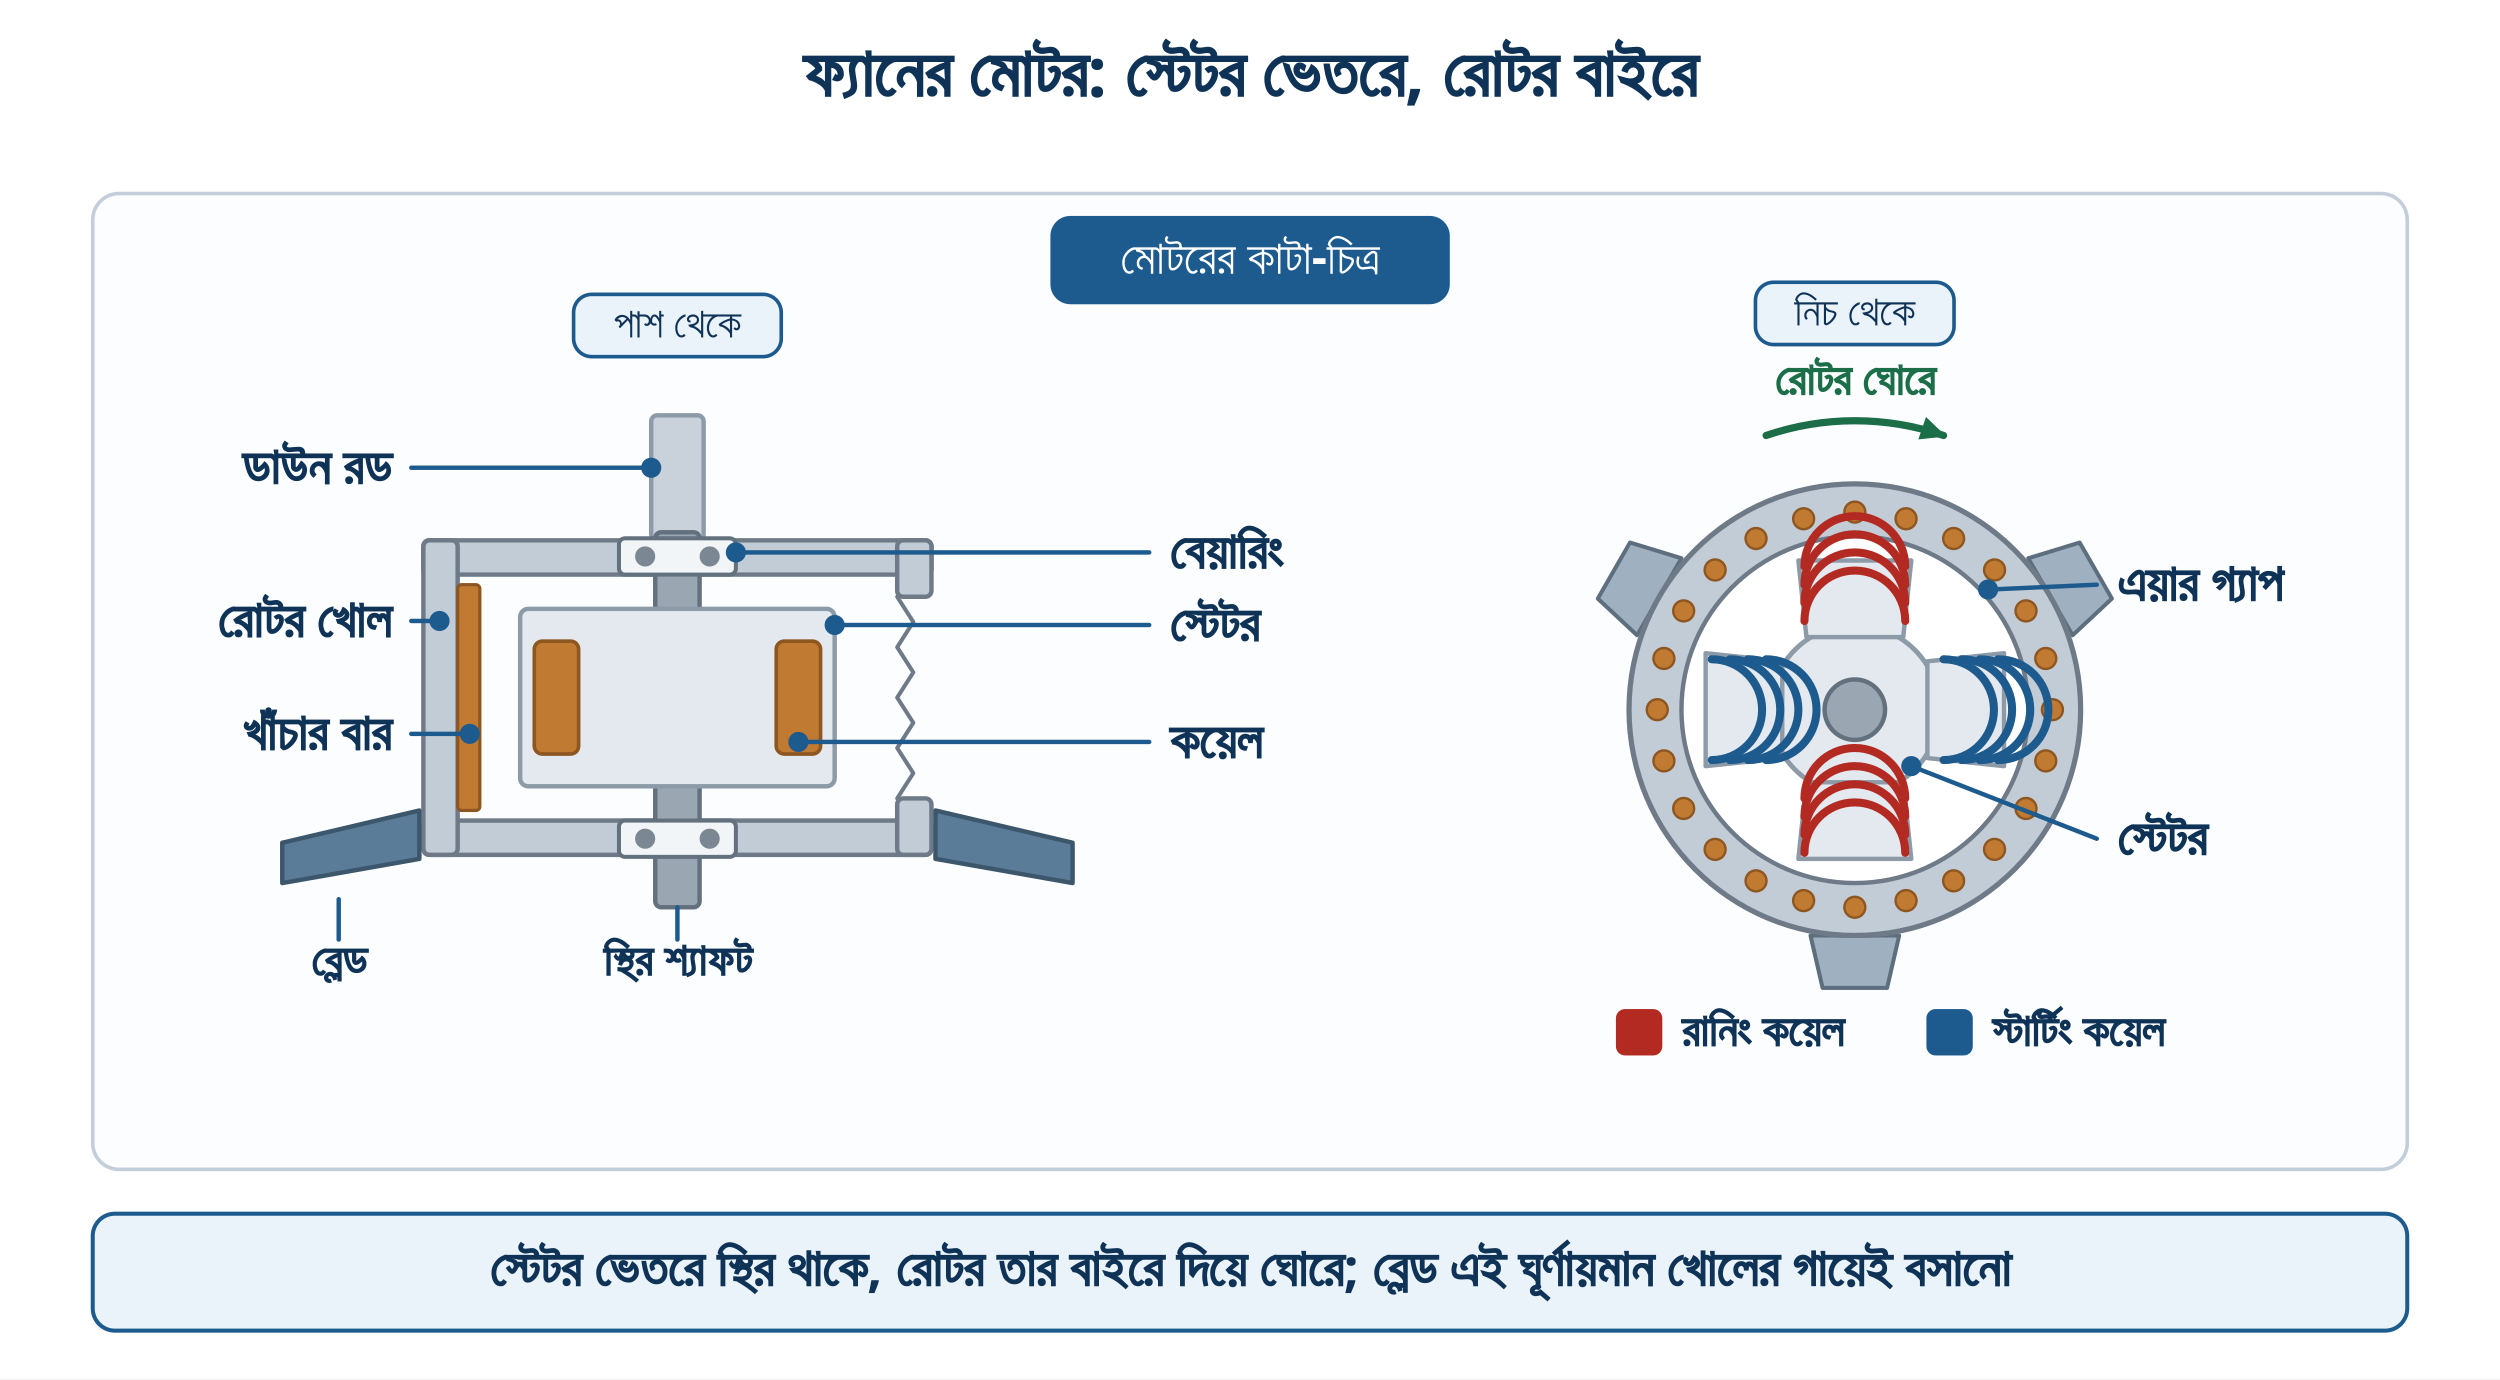
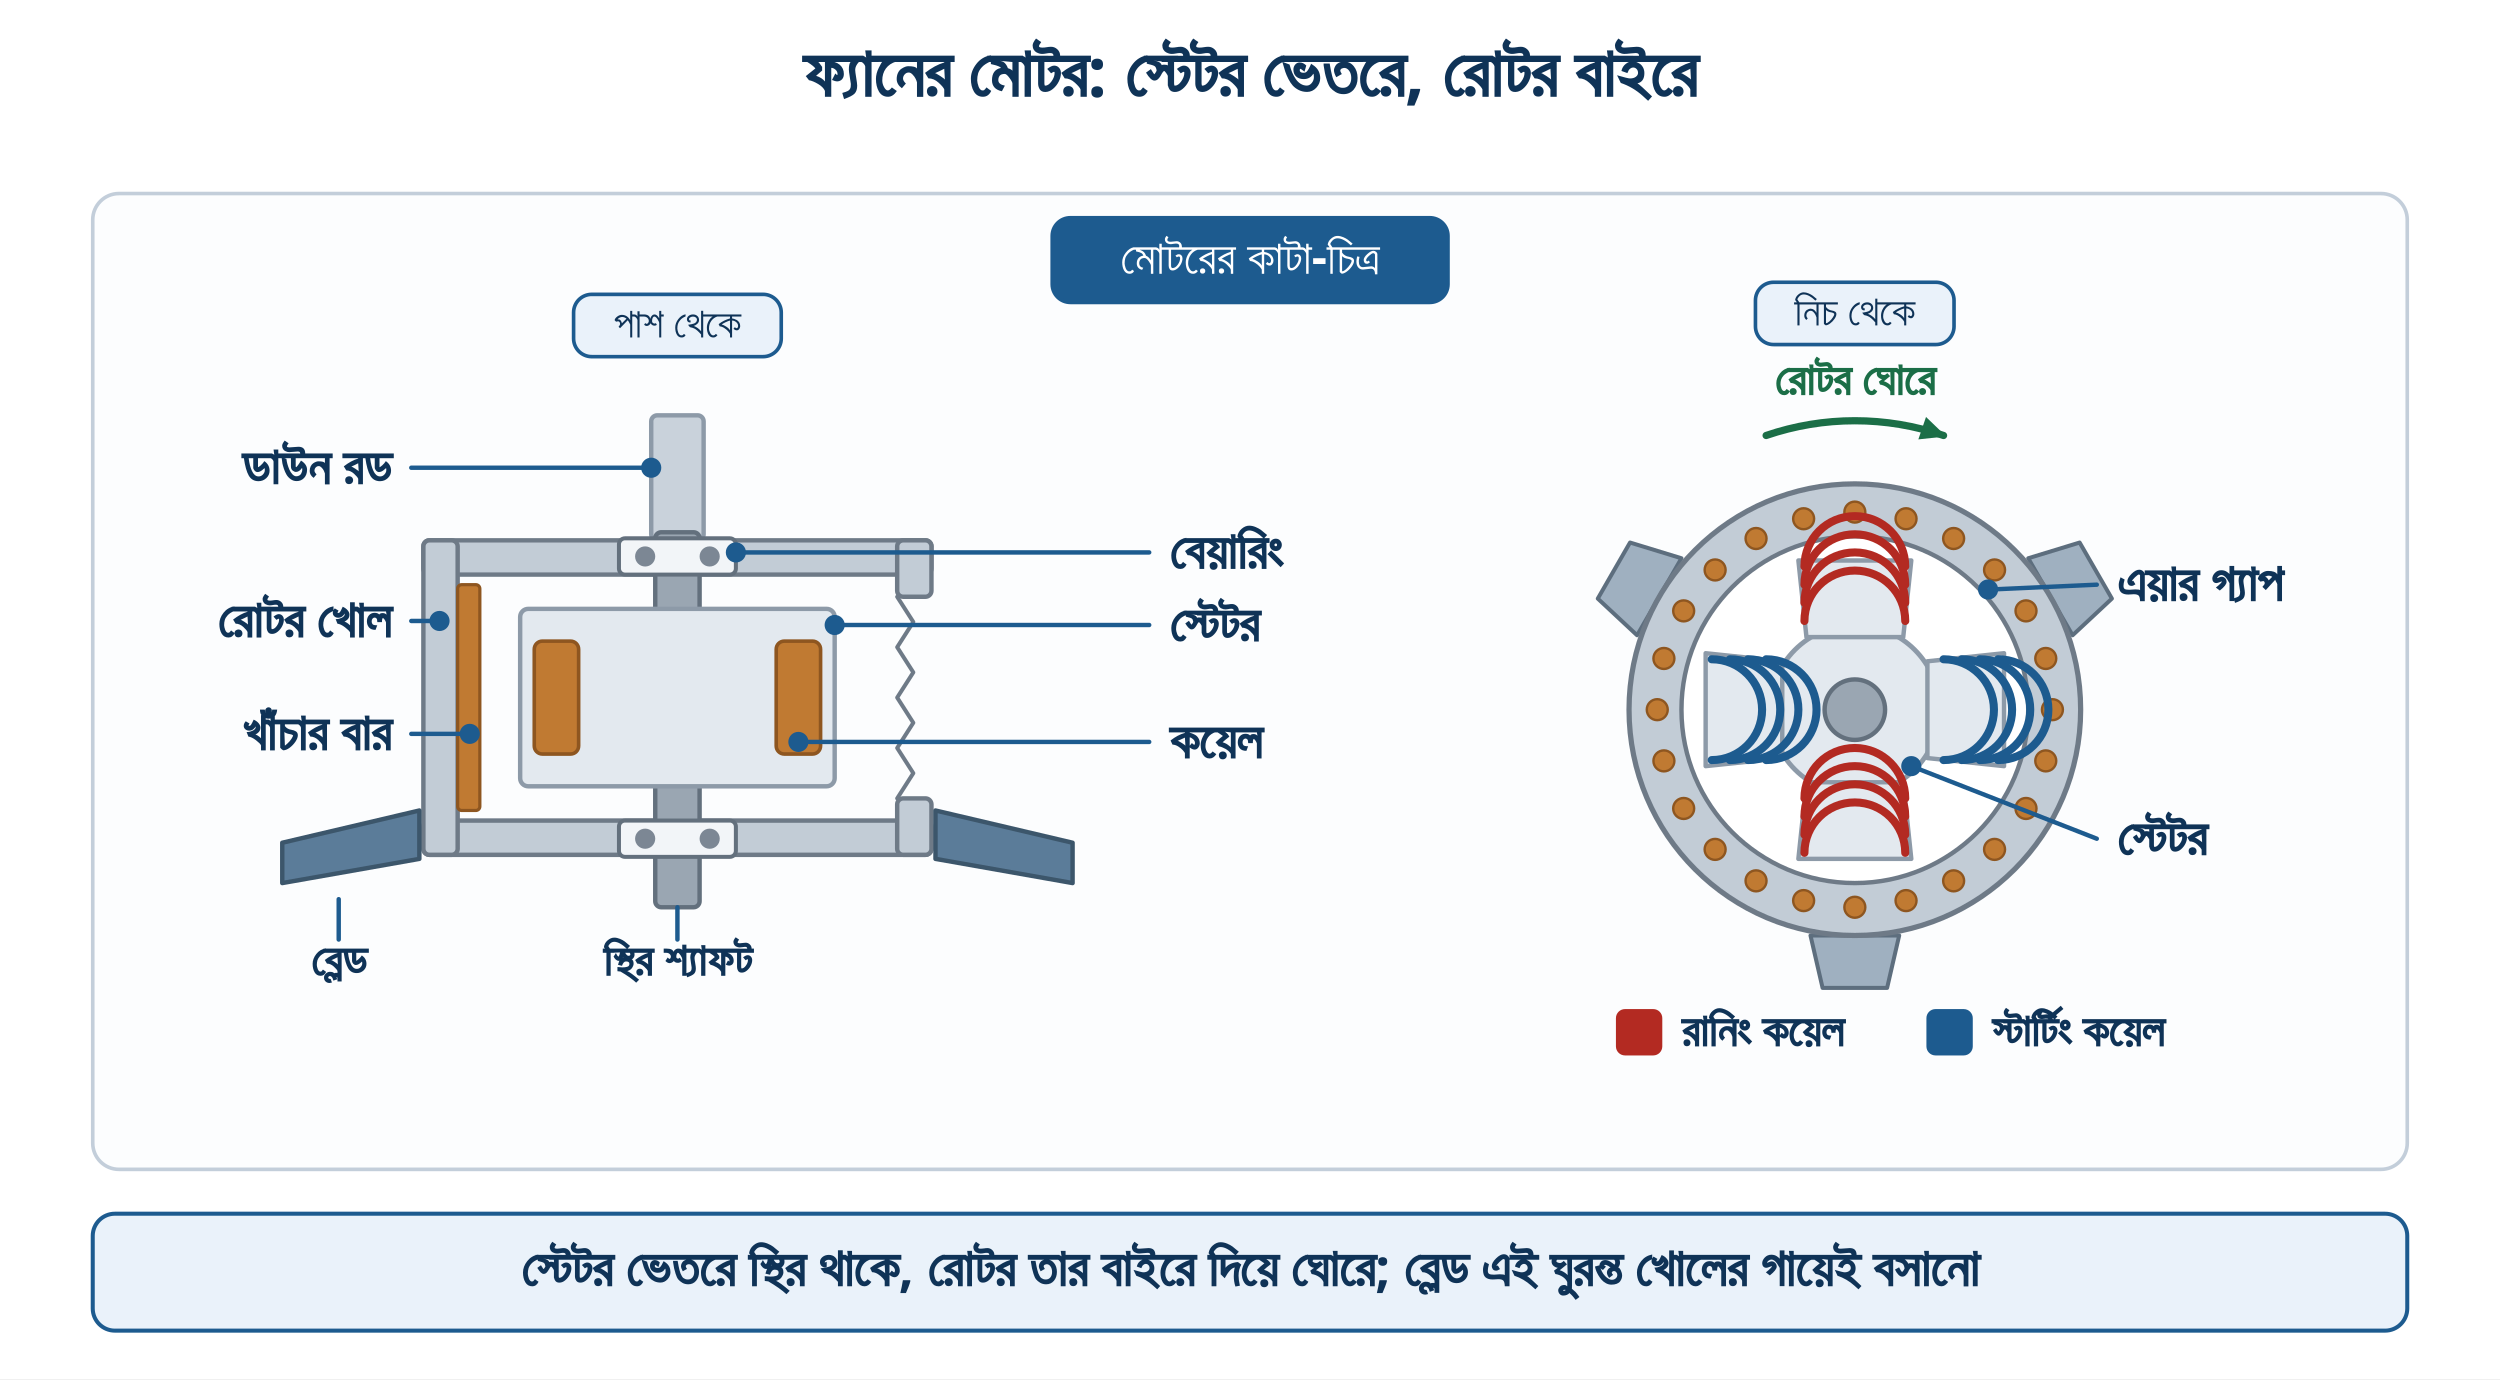
<svg xmlns="http://www.w3.org/2000/svg" width="1240" height="684" viewBox="0 0 1240 684">
  <defs>
    <marker id="rot12" viewBox="0 0 10 10" refX="8.5" refY="5" markerUnits="userSpaceOnUse" markerWidth="14" markerHeight="14" orient="auto-start-reverse">
      <path d="M 0.5 0.8 L 9.5 5 L 0.5 9.2 z" fill="#1B6E47" />
    </marker>
  </defs>
  <rect width="1240" height="684" fill="#FFFFFF" />
  <text x="620.0" y="48.0" font-family="Kalpurush" font-size="34" font-weight="700" fill="#0F3357" text-anchor="middle">ফ্যানের মোটর: স্টেটর ভেতরে, রোটর বাইরে</text>
  <rect x="46.0" y="96.0" width="1148.0" height="484.0" rx="13" fill="#FCFDFE" stroke="#C3CEDA" stroke-width="1.8" />
  <rect x="521.9" y="108.0" width="196.3" height="42.0" rx="9" fill="#1D5B8F" stroke="#1D5B8F" stroke-width="1.8" />
  <text x="620.0" y="135.8" font-family="Kalpurush" font-size="23.5" font-weight="600" fill="#FFFFFF" text-anchor="middle">মোটরের কাটা-চিত্র</text>
  <rect x="284.5" y="146.0" width="103.0" height="30.9" rx="9" fill="#EAF2FA" stroke="#1D5B8F" stroke-width="1.8" />
  <text x="336.0" y="167.4" font-family="Kalpurush" font-size="20.5" font-weight="600" fill="#0F3357" text-anchor="middle">পাশ থেকে</text>
  <rect x="323.0" y="206.0" width="26.0" height="62.0" rx="3" fill="#C9D2DB" stroke="#8D9AA8" stroke-width="2.2" />
  <rect x="210.0" y="268.0" width="252.0" height="17.0" rx="3" fill="#C2CCD6" stroke="#6E7A87" stroke-width="2.2" />
  <rect x="210.0" y="407.0" width="252.0" height="17.0" rx="3" fill="#C2CCD6" stroke="#6E7A87" stroke-width="2.2" />
  <rect x="210.0" y="268.0" width="17.0" height="156.0" rx="3" fill="#C2CCD6" stroke="#6E7A87" stroke-width="2.2" />
  <rect x="445.0" y="268.0" width="17.0" height="28.0" rx="3" fill="#C2CCD6" stroke="#6E7A87" stroke-width="2.2" />
  <rect x="445.0" y="396.0" width="17.0" height="28.0" rx="3" fill="#C2CCD6" stroke="#6E7A87" stroke-width="2.2" />
  <path d="M 445 296 l 8 12.5 l -8 12.5 l 8 12.5 l -8 12.5 l 8 12.5 l -8 12.5 l 8 12.5 l -8 12.5" fill="none" stroke="#6E7A87" stroke-width="2" stroke-linecap="round" stroke-linejoin="round" />
  <rect x="227.0" y="290.0" width="11.0" height="112.0" rx="2" fill="#C07A32" stroke="#8E5620" stroke-width="1.6" />
  <rect x="325.0" y="264.0" width="22.0" height="186.0" rx="3" fill="#9AA6B2" stroke="#63707D" stroke-width="2.2" />
  <rect x="258.0" y="302.0" width="156.0" height="88.0" rx="4" fill="#E3E9EF" stroke="#8D9AA8" stroke-width="2.2" />
  <rect x="265.0" y="318.0" width="22.0" height="56.0" rx="4" fill="#C07A32" stroke="#8E5620" stroke-width="1.8" />
  <rect x="385.0" y="318.0" width="22.0" height="56.0" rx="4" fill="#C07A32" stroke="#8E5620" stroke-width="1.8" />
  <rect x="307.0" y="267.0" width="58.0" height="18.0" rx="3" fill="#F2F5F8" stroke="#63707D" stroke-width="2" />
  <circle cx="320.0" cy="276.0" r="5.0" fill="#7C8794" stroke="none" stroke-width="2" />
  <circle cx="352.0" cy="276.0" r="5.0" fill="#7C8794" stroke="none" stroke-width="2" />
  <rect x="307.0" y="407.0" width="58.0" height="18.0" rx="3" fill="#F2F5F8" stroke="#63707D" stroke-width="2" />
  <circle cx="320.0" cy="416.0" r="5.0" fill="#7C8794" stroke="none" stroke-width="2" />
  <circle cx="352.0" cy="416.0" r="5.0" fill="#7C8794" stroke="none" stroke-width="2" />
  <polygon points="208.0,402.0 140.0,418.0 140.0,438.0 208.0,426.0" fill="#5B7C99" stroke="#3C566B" stroke-width="2.2" stroke-linejoin="round" />
  <polygon points="464.0,402.0 532.0,418.0 532.0,438.0 464.0,426.0" fill="#5B7C99" stroke="#3C566B" stroke-width="2.2" stroke-linejoin="round" />
  <text x="194.0" y="240.2" font-family="Kalpurush" font-size="25.5" font-weight="700" fill="#0F3357" text-anchor="end">ডাউন রড</text>
  <path d="M 204.0 232 L 323 232" fill="none" stroke="#1D5B8F" stroke-width="2.2" stroke-linecap="round" stroke-linejoin="round" />
  <circle cx="323.0" cy="232.0" r="5.0" fill="#1D5B8F" stroke="none" stroke-width="2" />
  <text x="194.0" y="316.2" font-family="Kalpurush" font-size="25.5" font-weight="700" fill="#0F3357" text-anchor="end">রোটর খোল</text>
  <path d="M 204.0 308 L 218 308" fill="none" stroke="#1D5B8F" stroke-width="2.2" stroke-linecap="round" stroke-linejoin="round" />
  <circle cx="218.0" cy="308.0" r="5.0" fill="#1D5B8F" stroke="none" stroke-width="2" />
  <text x="194.0" y="372.2" font-family="Kalpurush" font-size="25.5" font-weight="700" fill="#0F3357" text-anchor="end">খাঁচার বার</text>
  <path d="M 204.0 364 L 233 364" fill="none" stroke="#1D5B8F" stroke-width="2.2" stroke-linecap="round" stroke-linejoin="round" />
  <circle cx="233.0" cy="364.0" r="5.0" fill="#1D5B8F" stroke="none" stroke-width="2" />
  <text x="580.0" y="282.2" font-family="Kalpurush" font-size="25.5" font-weight="700" fill="#0F3357" text-anchor="start">বেয়ারিং</text>
  <path d="M 570 274 L 365 274" fill="none" stroke="#1D5B8F" stroke-width="2.2" stroke-linecap="round" stroke-linejoin="round" />
  <circle cx="365.0" cy="274.0" r="5.0" fill="#1D5B8F" stroke="none" stroke-width="2" />
  <text x="580.0" y="318.2" font-family="Kalpurush" font-size="25.5" font-weight="700" fill="#0F3357" text-anchor="start">স্টেটর</text>
  <path d="M 570 310 L 414 310" fill="none" stroke="#1D5B8F" stroke-width="2.2" stroke-linecap="round" stroke-linejoin="round" />
  <circle cx="414.0" cy="310.0" r="5.0" fill="#1D5B8F" stroke="none" stroke-width="2" />
  <text x="580.0" y="376.2" font-family="Kalpurush" font-size="25.5" font-weight="700" fill="#0F3357" text-anchor="start">কয়েল</text>
  <path d="M 570 368 L 396 368" fill="none" stroke="#1D5B8F" stroke-width="2.2" stroke-linecap="round" stroke-linejoin="round" />
  <circle cx="396.0" cy="368.0" r="5.0" fill="#1D5B8F" stroke="none" stroke-width="2" />
  <text x="336.0" y="484.0" font-family="Kalpurush" font-size="22.5" font-weight="700" fill="#0F3357" text-anchor="middle">স্থির শ্যাফট</text>
  <path d="M 336 466 L 336 450" fill="none" stroke="#1D5B8F" stroke-width="2.2" stroke-linecap="round" stroke-linejoin="round" />
  <text x="168.0" y="484.0" font-family="Kalpurush" font-size="22.5" font-weight="700" fill="#0F3357" text-anchor="middle">ব্লেড</text>
  <path d="M 168 466 L 168 446" fill="none" stroke="#1D5B8F" stroke-width="2.2" stroke-linecap="round" stroke-linejoin="round" />
  <rect x="870.7" y="140.0" width="98.5" height="30.9" rx="9" fill="#EAF2FA" stroke="#1D5B8F" stroke-width="1.8" />
  <text x="920.0" y="161.4" font-family="Kalpurush" font-size="20.5" font-weight="600" fill="#0F3357" text-anchor="middle">নিচ থেকে</text>
  <polygon points="898.0,464.0 942.0,464.0 936.0,490.0 904.0,490.0" fill="#9FB0C0" stroke="#5D6E7E" stroke-width="2" stroke-linejoin="round" />
  <polygon points="834.0,276.9 812.0,315.1 792.5,296.9 808.5,269.1" fill="#9FB0C0" stroke="#5D6E7E" stroke-width="2" stroke-linejoin="round" />
  <polygon points="1028.0,315.1 1006.0,276.9 1031.5,269.1 1047.5,296.9" fill="#9FB0C0" stroke="#5D6E7E" stroke-width="2" stroke-linejoin="round" />
  <circle cx="920.0" cy="352.0" r="112.0" fill="#C2CCD6" stroke="#6E7A87" stroke-width="2.6" />
  <circle cx="920.0" cy="352.0" r="86.0" fill="#FFFFFF" stroke="#6E7A87" stroke-width="2.2" />
  <circle cx="1018.0" cy="352.0" r="5.2" fill="#C07A32" stroke="#8E5620" stroke-width="1.2" />
  <circle cx="1014.7" cy="377.4" r="5.2" fill="#C07A32" stroke="#8E5620" stroke-width="1.2" />
  <circle cx="1004.9" cy="401.0" r="5.2" fill="#C07A32" stroke="#8E5620" stroke-width="1.2" />
  <circle cx="989.3" cy="421.3" r="5.2" fill="#C07A32" stroke="#8E5620" stroke-width="1.2" />
  <circle cx="969.0" cy="436.9" r="5.2" fill="#C07A32" stroke="#8E5620" stroke-width="1.2" />
  <circle cx="945.4" cy="446.7" r="5.2" fill="#C07A32" stroke="#8E5620" stroke-width="1.2" />
  <circle cx="920.0" cy="450.0" r="5.2" fill="#C07A32" stroke="#8E5620" stroke-width="1.2" />
  <circle cx="894.6" cy="446.7" r="5.2" fill="#C07A32" stroke="#8E5620" stroke-width="1.2" />
  <circle cx="871.0" cy="436.9" r="5.2" fill="#C07A32" stroke="#8E5620" stroke-width="1.2" />
  <circle cx="850.7" cy="421.3" r="5.2" fill="#C07A32" stroke="#8E5620" stroke-width="1.2" />
  <circle cx="835.1" cy="401.0" r="5.2" fill="#C07A32" stroke="#8E5620" stroke-width="1.2" />
  <circle cx="825.3" cy="377.4" r="5.2" fill="#C07A32" stroke="#8E5620" stroke-width="1.2" />
  <circle cx="822.0" cy="352.0" r="5.2" fill="#C07A32" stroke="#8E5620" stroke-width="1.2" />
  <circle cx="825.3" cy="326.6" r="5.2" fill="#C07A32" stroke="#8E5620" stroke-width="1.2" />
  <circle cx="835.1" cy="303.0" r="5.2" fill="#C07A32" stroke="#8E5620" stroke-width="1.2" />
  <circle cx="850.7" cy="282.7" r="5.2" fill="#C07A32" stroke="#8E5620" stroke-width="1.2" />
  <circle cx="871.0" cy="267.1" r="5.2" fill="#C07A32" stroke="#8E5620" stroke-width="1.2" />
  <circle cx="894.6" cy="257.3" r="5.2" fill="#C07A32" stroke="#8E5620" stroke-width="1.2" />
  <circle cx="920.0" cy="254.0" r="5.2" fill="#C07A32" stroke="#8E5620" stroke-width="1.2" />
  <circle cx="945.4" cy="257.3" r="5.2" fill="#C07A32" stroke="#8E5620" stroke-width="1.2" />
  <circle cx="969.0" cy="267.1" r="5.2" fill="#C07A32" stroke="#8E5620" stroke-width="1.2" />
  <circle cx="989.3" cy="282.7" r="5.2" fill="#C07A32" stroke="#8E5620" stroke-width="1.2" />
  <circle cx="1004.9" cy="303.0" r="5.2" fill="#C07A32" stroke="#8E5620" stroke-width="1.2" />
  <circle cx="1014.7" cy="326.6" r="5.2" fill="#C07A32" stroke="#8E5620" stroke-width="1.2" />
  <circle cx="920.0" cy="352.0" r="42.0" fill="#E3E9EF" stroke="#8D9AA8" stroke-width="2.4" />
  <polygon points="896.0,388.0 944.0,388.0 948.0,426.0 892.0,426.0" fill="#E3E9EF" stroke="#8D9AA8" stroke-width="2.2" stroke-linejoin="round" />
  <path d="M 895.0 396.0 A 25 25 0 0 1 945.0 396.0" fill="none" stroke="#B32A22" stroke-width="4" stroke-linecap="round" stroke-linejoin="round" />
  <path d="M 895.0 405.0 A 25 25 0 0 1 945.0 405.0" fill="none" stroke="#B32A22" stroke-width="4" stroke-linecap="round" stroke-linejoin="round" />
  <path d="M 895.0 414.0 A 25 25 0 0 1 945.0 414.0" fill="none" stroke="#B32A22" stroke-width="4" stroke-linecap="round" stroke-linejoin="round" />
  <path d="M 895.0 423.0 A 25 25 0 0 1 945.0 423.0" fill="none" stroke="#B32A22" stroke-width="4" stroke-linecap="round" stroke-linejoin="round" />
  <polygon points="944.0,316.0 896.0,316.0 892.0,278.0 948.0,278.0" fill="#E3E9EF" stroke="#8D9AA8" stroke-width="2.2" stroke-linejoin="round" />
  <path d="M 945.0 308.0 A 25 25 0 0 0 895.0 308.0" fill="none" stroke="#B32A22" stroke-width="4" stroke-linecap="round" stroke-linejoin="round" />
  <path d="M 945.0 299.0 A 25 25 0 0 0 895.0 299.0" fill="none" stroke="#B32A22" stroke-width="4" stroke-linecap="round" stroke-linejoin="round" />
  <path d="M 945.0 290.0 A 25 25 0 0 0 895.0 290.0" fill="none" stroke="#B32A22" stroke-width="4" stroke-linecap="round" stroke-linejoin="round" />
  <path d="M 945.0 281.0 A 25 25 0 0 0 895.0 281.0" fill="none" stroke="#B32A22" stroke-width="4" stroke-linecap="round" stroke-linejoin="round" />
  <polygon points="956.0,376.0 956.0,328.0 994.0,324.0 994.0,380.0" fill="#E3E9EF" stroke="#8D9AA8" stroke-width="2.2" stroke-linejoin="round" />
  <path d="M 964.0 377.0 A 25 25 0 0 0 964.0 327.0" fill="none" stroke="#1D5B8F" stroke-width="4" stroke-linecap="round" stroke-linejoin="round" />
  <path d="M 973.0 377.0 A 25 25 0 0 0 973.0 327.0" fill="none" stroke="#1D5B8F" stroke-width="4" stroke-linecap="round" stroke-linejoin="round" />
  <path d="M 982.0 377.0 A 25 25 0 0 0 982.0 327.0" fill="none" stroke="#1D5B8F" stroke-width="4" stroke-linecap="round" stroke-linejoin="round" />
  <path d="M 991.0 377.0 A 25 25 0 0 0 991.0 327.0" fill="none" stroke="#1D5B8F" stroke-width="4" stroke-linecap="round" stroke-linejoin="round" />
  <polygon points="884.0,328.0 884.0,376.0 846.0,380.0 846.0,324.0" fill="#E3E9EF" stroke="#8D9AA8" stroke-width="2.2" stroke-linejoin="round" />
  <path d="M 876.0 327.0 A 25 25 0 0 1 876.0 377.0" fill="none" stroke="#1D5B8F" stroke-width="4" stroke-linecap="round" stroke-linejoin="round" />
  <path d="M 867.0 327.0 A 25 25 0 0 1 867.0 377.0" fill="none" stroke="#1D5B8F" stroke-width="4" stroke-linecap="round" stroke-linejoin="round" />
  <path d="M 858.0 327.0 A 25 25 0 0 1 858.0 377.0" fill="none" stroke="#1D5B8F" stroke-width="4" stroke-linecap="round" stroke-linejoin="round" />
  <path d="M 849.0 327.0 A 25 25 0 0 1 849.0 377.0" fill="none" stroke="#1D5B8F" stroke-width="4" stroke-linecap="round" stroke-linejoin="round" />
  <circle cx="920.0" cy="352.0" r="15.0" fill="#9AA6B2" stroke="#63707D" stroke-width="2.2" />
  <path d="M 876 216 A 136 136 0 0 1 964 216" fill="none" stroke="#1B6E47" stroke-width="3.6" stroke-linecap="round" stroke-linejoin="round" marker-end="url(#rot12)" />
  <text x="920.0" y="196.0" font-family="Kalpurush" font-size="22.5" font-weight="700" fill="#1B6E47" text-anchor="middle">রোটর ঘোরে</text>
  <text x="1050.0" y="298.2" font-family="Kalpurush" font-size="25.5" font-weight="700" fill="#0F3357" text-anchor="start">এয়ার গ্যাপ</text>
  <path d="M 1040 290 L 986.14 292.447" fill="none" stroke="#1D5B8F" stroke-width="2.2" stroke-linecap="round" stroke-linejoin="round" />
  <circle cx="986.1" cy="292.4" r="5.0" fill="#1D5B8F" stroke="none" stroke-width="2" />
  <text x="1050.0" y="424.2" font-family="Kalpurush" font-size="25.5" font-weight="700" fill="#0F3357" text-anchor="start">স্টেটর</text>
  <path d="M 1040 416 L 948 380" fill="none" stroke="#1D5B8F" stroke-width="2.2" stroke-linecap="round" stroke-linejoin="round" />
  <circle cx="948.0" cy="380.0" r="5.0" fill="#1D5B8F" stroke="none" stroke-width="2" />
  <rect x="802.0" y="501.0" width="22.0" height="22.0" rx="4" fill="#B32A22" stroke="#B32A22" stroke-width="1" />
  <text x="834.0" y="519.0" font-family="Kalpurush" font-size="22.5" font-weight="700" fill="#0F3357" text-anchor="start">রানিং কয়েল</text>
  <rect x="956.0" y="501.0" width="22.0" height="22.0" rx="4" fill="#1D5B8F" stroke="#1D5B8F" stroke-width="1" />
  <text x="988.0" y="519.0" font-family="Kalpurush" font-size="22.5" font-weight="700" fill="#0F3357" text-anchor="start">স্টার্টিং কয়েল</text>
  <rect x="46.0" y="602.0" width="1148.0" height="58.0" rx="11" fill="#EAF2FA" stroke="#1D5B8F" stroke-width="2" />
-   <text x="620.0" y="638.0" font-family="Kalpurush" font-size="26" font-weight="700" fill="#0F3357" text-anchor="middle">স্টেটর ভেতরে স্থির থাকে, রোটর তার বাইরে দিয়ে ঘোরে; ব্লেড এই ঘূর্ণায়মান খোলের গায়েই বসানো</text>
+   <text x="620.0" y="638.0" font-family="Kalpurush" font-size="26" font-weight="700" fill="#0F3357" text-anchor="middle">স্টেটর ভেতরে স্থির থাকে, রোটর তার বাইরে দিয়ে ঘোরে; ব্লেড এই ঘুরন্ত খোলের গায়েই বসানো</text>
</svg>
